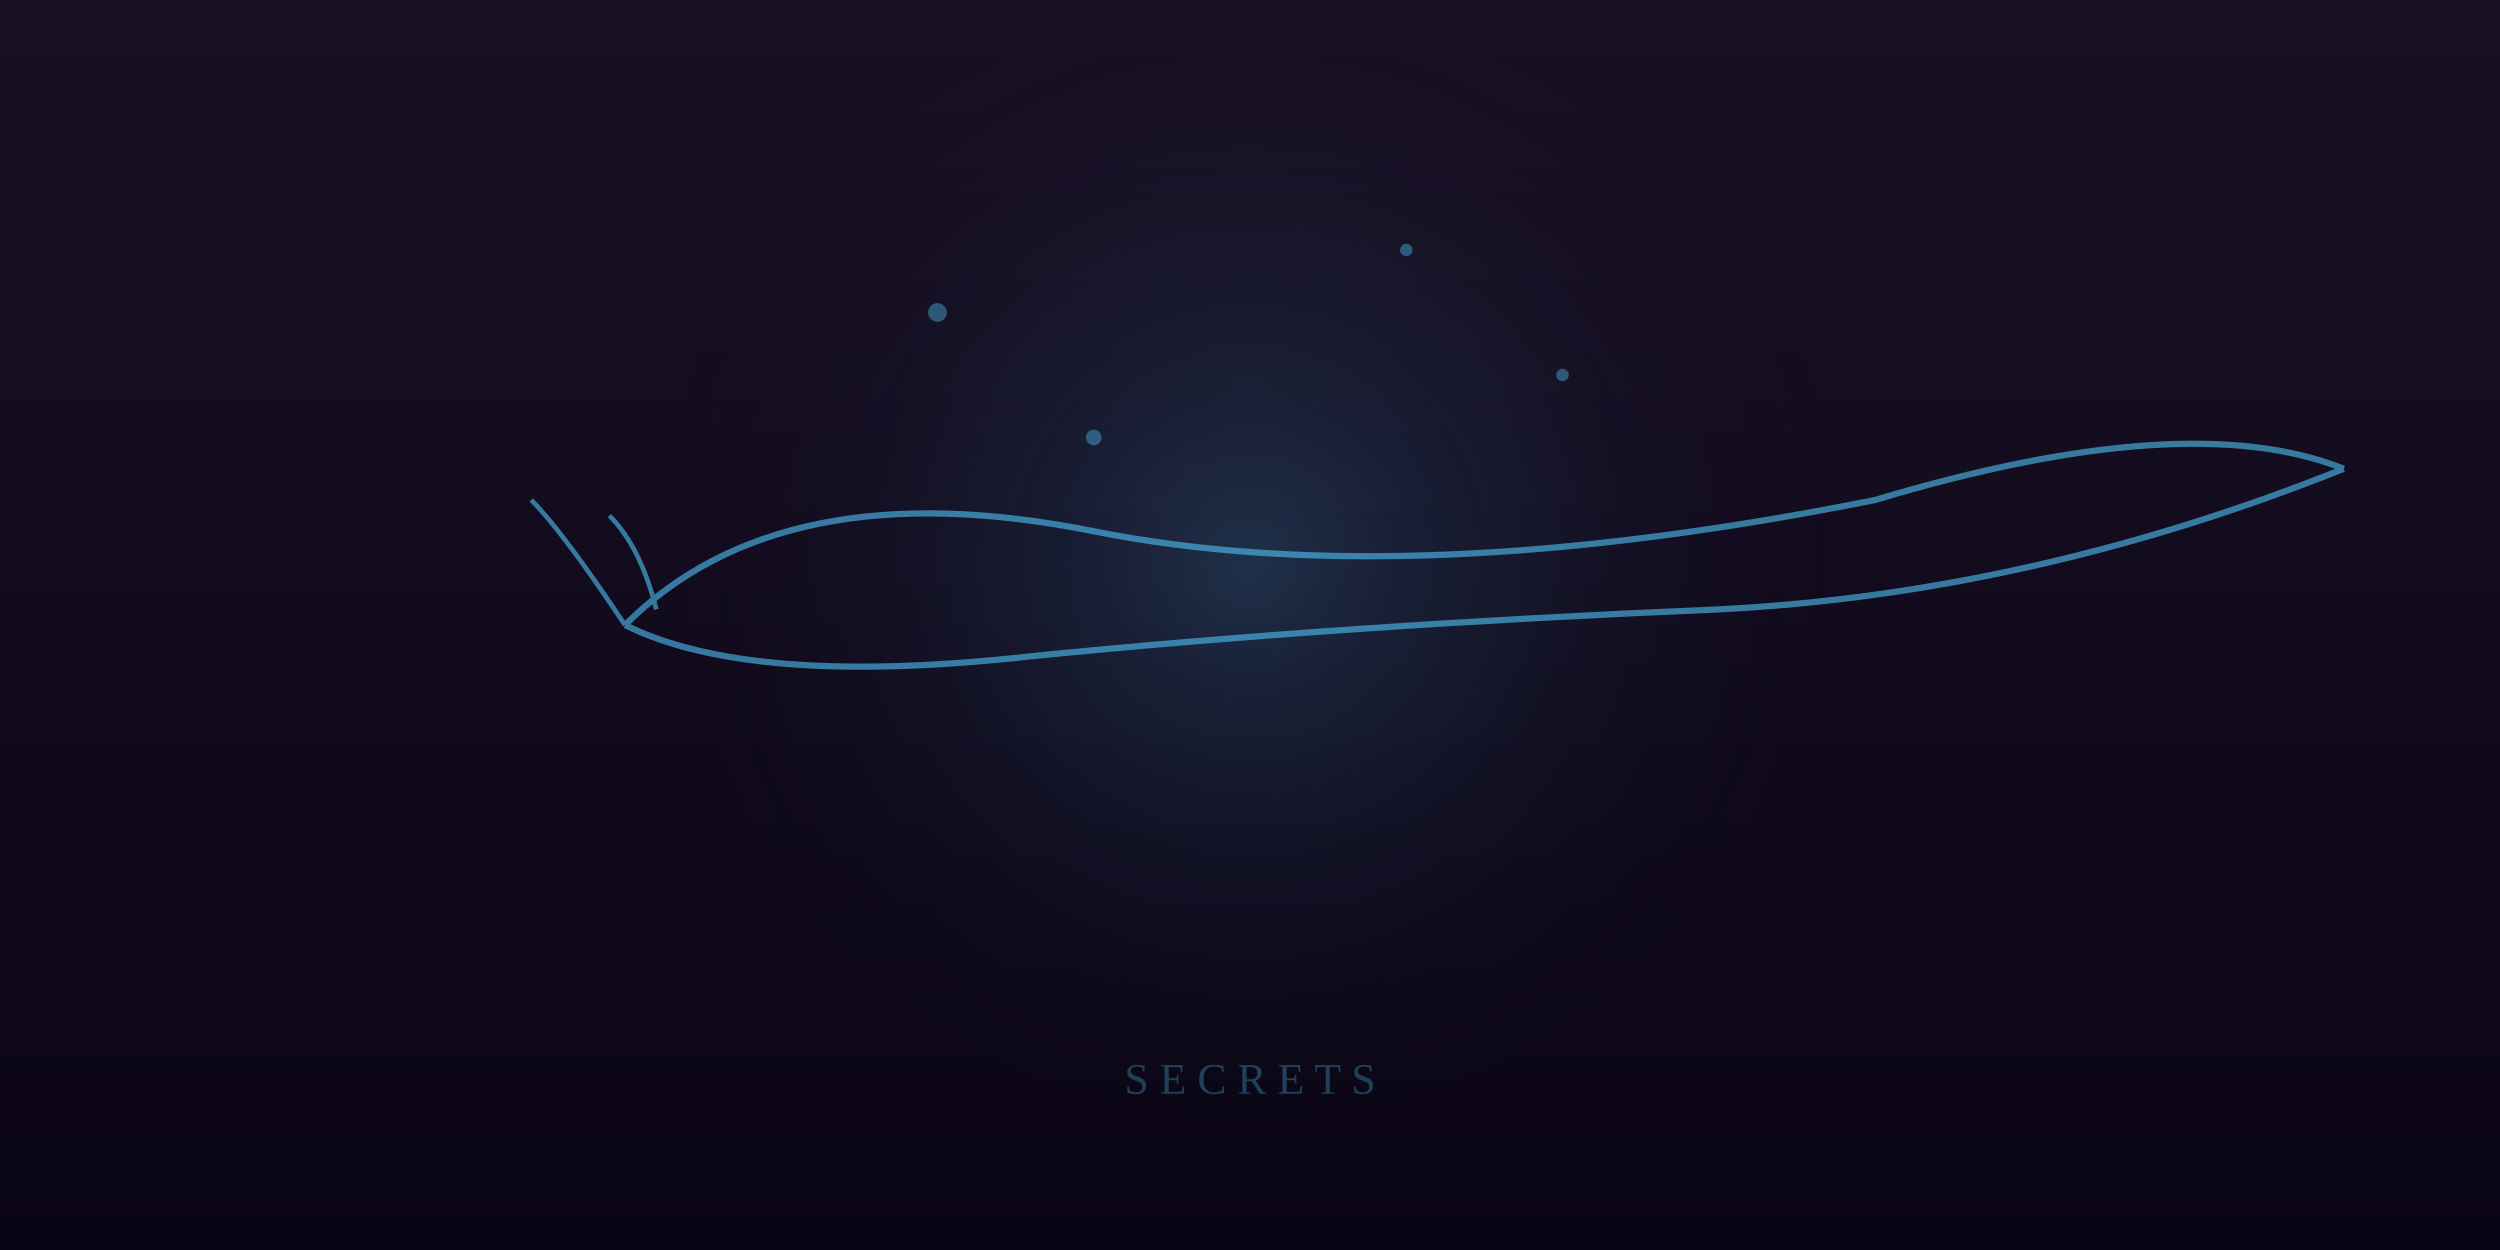
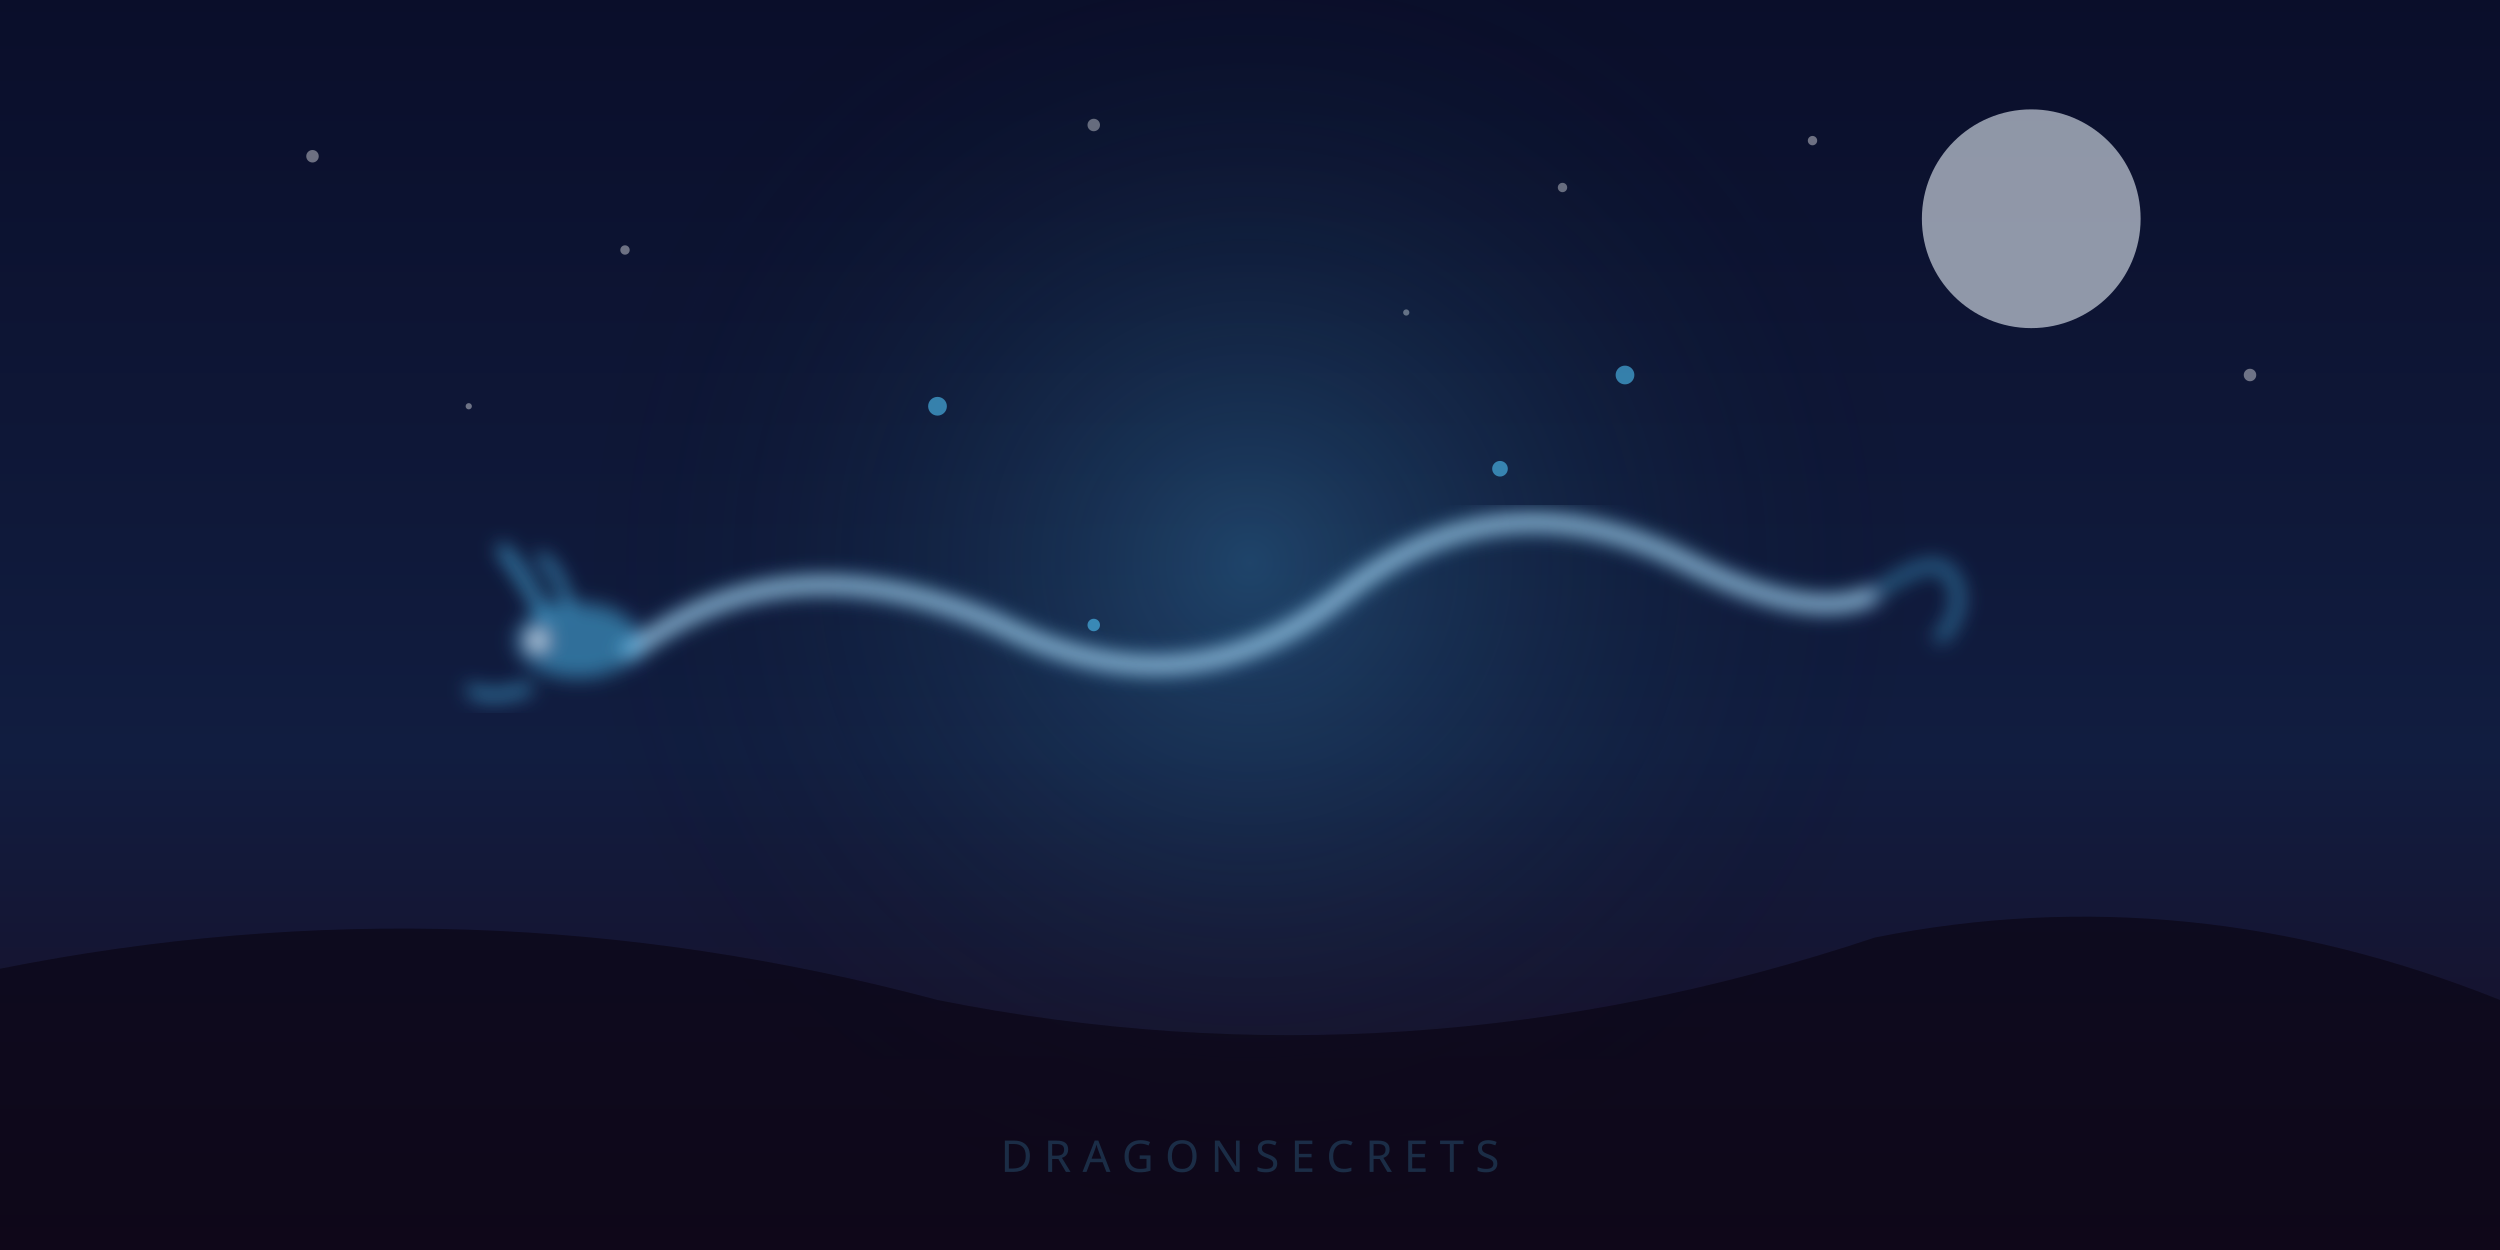
- <svg xmlns="http://www.w3.org/2000/svg" viewBox="0 0 800 400">
+ <svg xmlns="http://www.w3.org/2000/svg" viewBox="0 0 800 400" width="800" height="400">
  <defs>
-     <linearGradient id="dragonBg" x1="0" y1="0" x2="0" y2="1">
-       <stop offset="0%" stop-color="#1a1025" />
-       <stop offset="100%" stop-color="#0a0515" />
+     <linearGradient id="sky" x1="0" y1="0" x2="0" y2="1">
+       <stop offset="0%" stop-color="#0a0e2a" />
+       <stop offset="60%" stop-color="#111d40" />
+       <stop offset="100%" stop-color="#1a0a20" />
    </linearGradient>
-     <radialGradient id="dragonGlow">
-       <stop offset="0%" stop-color="#4fc3f7" stop-opacity="0.2" />
+     <radialGradient id="dragonAura">
+       <stop offset="0%" stop-color="#4fc3f7" stop-opacity="0.25" />
      <stop offset="100%" stop-color="transparent" />
    </radialGradient>
+     <filter id="dragonGlow">
+       <feGaussianBlur stdDeviation="3" />
+     </filter>
  </defs>
-   <rect fill="url(#dragonBg)" width="800" height="400" />
-   <circle cx="400" cy="180" r="200" fill="url(#dragonGlow)" />
-   <g transform="translate(200,150)" fill="none" stroke="#4fc3f7" stroke-width="2" opacity="0.6">
-     <path d="M0,50 Q50,0 150,20 Q250,40 400,10 Q500,-20 550,0" />
-     <path d="M0,50 Q40,70 130,60 Q230,50 350,45 Q450,40 550,0" />
-     <path d="M0,50 Q-20,20 -30,10" stroke-width="1.5" />
-     <path d="M10,45 Q5,25 -5,15" stroke-width="1.5" />
+   <rect fill="url(#sky)" width="800" height="400" />
+   <circle cx="650" cy="70" r="35" fill="#e8f0f8" opacity="0.6" />
+   <g fill="white" opacity="0.4">
+     <circle cx="100" cy="50" r="2" />
+     <circle cx="200" cy="80" r="1.5" />
+     <circle cx="350" cy="40" r="2" />
+     <circle cx="500" cy="60" r="1.5" />
+     <circle cx="720" cy="120" r="2" />
+     <circle cx="150" cy="130" r="1" />
+     <circle cx="450" cy="100" r="1" />
+     <circle cx="580" cy="45" r="1.5" />
  </g>
-   <g fill="#4fc3f7" opacity="0.4">
-     <circle cx="300" cy="100" r="3">
-       <animate attributeName="opacity" values="0.2;0.6;0.2" dur="3s" repeatCount="indefinite" />
+   <circle cx="400" cy="180" r="220" fill="url(#dragonAura)" />
+   <g transform="translate(400,180)" filter="url(#dragonGlow)">
+     <path d="M-200,30 Q-150,-10 -80,20 Q-20,50 30,10 Q80,-30 140,0 Q180,20 200,10" fill="none" stroke="#4fc3f7" stroke-width="6" opacity="0.7" />
+     <path d="M-200,30 Q-150,-10 -80,20 Q-20,50 30,10 Q80,-30 140,0 Q180,20 200,10" fill="none" stroke="#e8f0f8" stroke-width="2" opacity="0.9" />
+     <g transform="translate(-200,30)">
+       <ellipse cx="-15" cy="-5" rx="20" ry="12" fill="#4fc3f7" opacity="0.5" />
+       <path d="M-25,-12 Q-35,-30 -40,-35" fill="none" stroke="#4fc3f7" stroke-width="2.5" />
+       <path d="M-18,-15 Q-22,-30 -28,-32" fill="none" stroke="#4fc3f7" stroke-width="2" />
+       <circle cx="-28" cy="-5" r="3" fill="#e8f0f8" />
+       <path d="M-30,10 Q-45,15 -50,10" fill="none" stroke="#4fc3f7" stroke-width="2" />
+     </g>
+     <g transform="translate(200,10)">
+       <path d="M0,0 Q20,-15 25,-5 Q30,5 20,15" fill="none" stroke="#4fc3f7" stroke-width="3" opacity="0.6" />
+     </g>
+   </g>
+   <g fill="#4fc3f7" opacity="0.6">
+     <circle cx="300" cy="130" r="3">
+       <animate attributeName="opacity" values="0.1;0.7;0.1" dur="2s" repeatCount="indefinite" />
    </circle>
-     <circle cx="450" cy="80" r="2">
-       <animate attributeName="opacity" values="0.1;0.5;0.1" dur="2.5s" repeatCount="indefinite" />
+     <circle cx="480" cy="150" r="2.5">
+       <animate attributeName="opacity" values="0.5;0.1;0.5" dur="3s" repeatCount="indefinite" />
    </circle>
-     <circle cx="350" cy="140" r="2.5">
-       <animate attributeName="opacity" values="0.3;0.7;0.3" dur="4s" repeatCount="indefinite" />
+     <circle cx="350" cy="200" r="2">
+       <animate attributeName="opacity" values="0.2;0.6;0.2" dur="2.5s" repeatCount="indefinite" />
    </circle>
-     <circle cx="500" cy="120" r="2">
-       <animate attributeName="opacity" values="0.1;0.4;0.1" dur="3.5s" repeatCount="indefinite" />
+     <circle cx="520" cy="120" r="3">
+       <animate attributeName="opacity" values="0.3;0.1;0.3" dur="3.5s" repeatCount="indefinite" />
    </circle>
  </g>
-   <text x="400" y="350" text-anchor="middle" fill="#4fc3f7" font-size="14" opacity="0.3">S E C R E T S</text>
+   <path d="M0,310 Q150,280 300,320 Q450,350 600,300 Q700,280 800,320 L800,400 L0,400 Z" fill="#0a0515" opacity="0.7" />
+   <text x="400" y="375" text-anchor="middle" fill="#4fc3f7" font-size="14" font-family="sans-serif" opacity="0.2">D R A G O N   S E C R E T S</text>
</svg>
